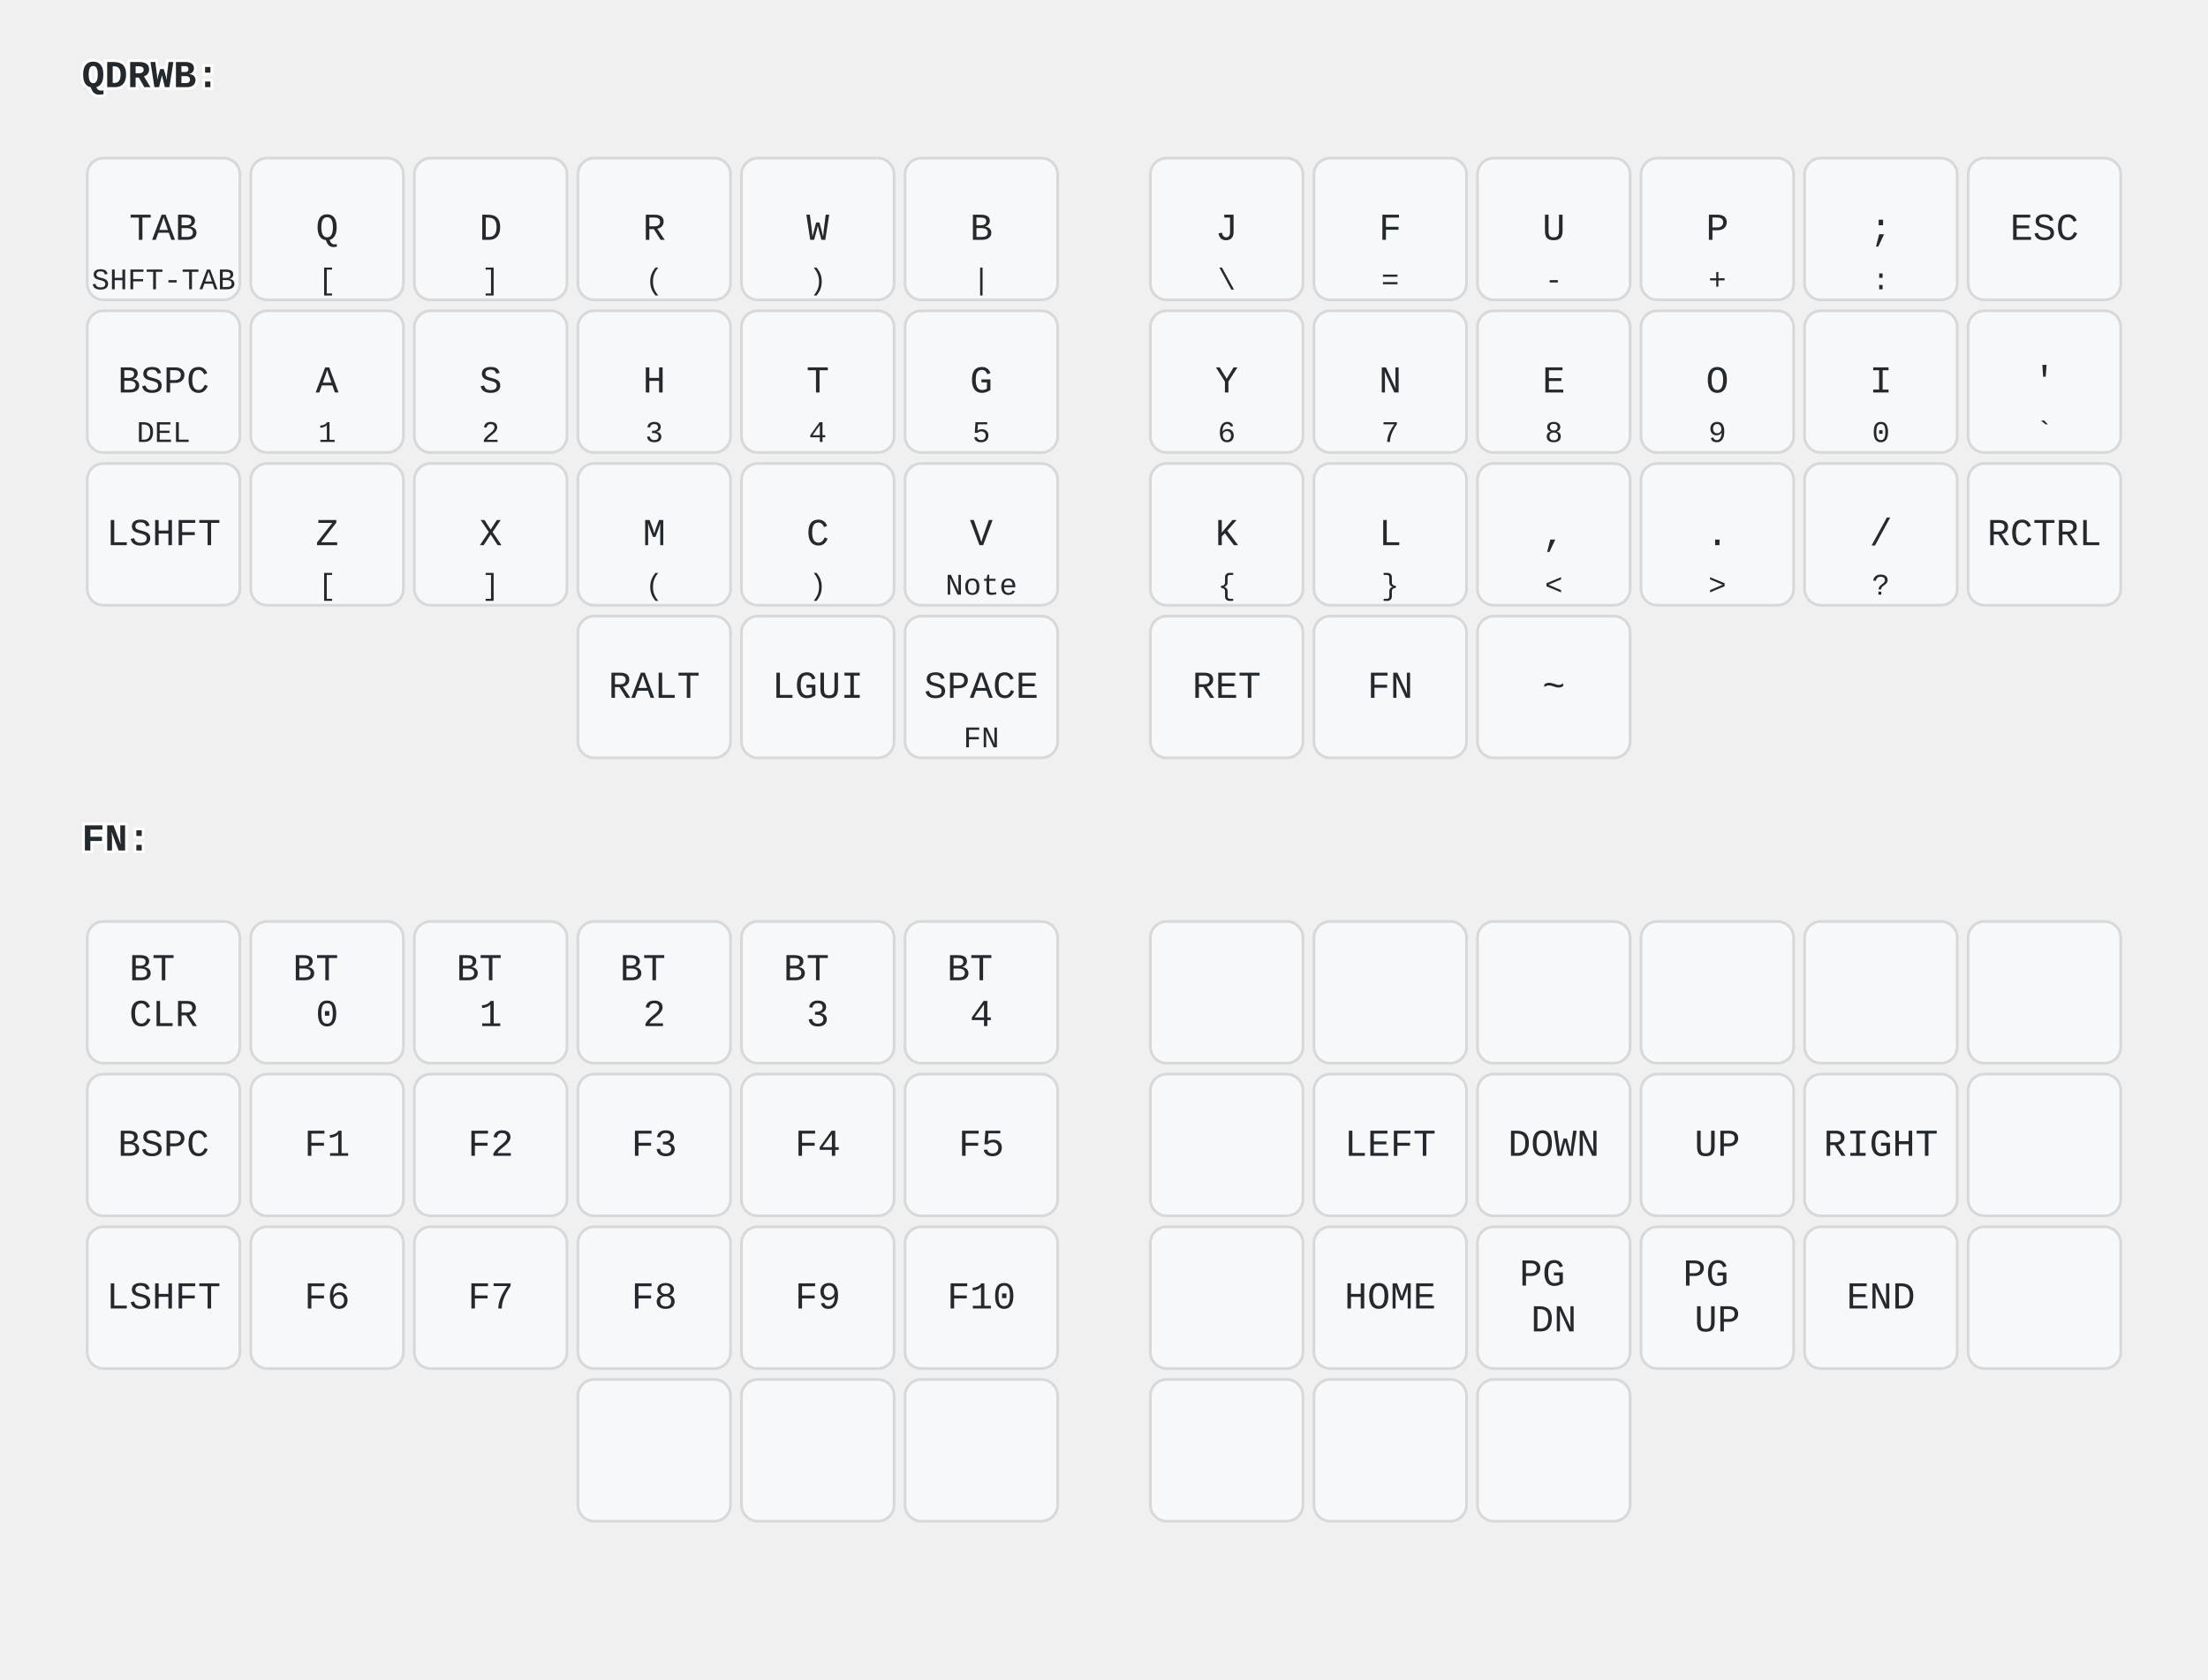
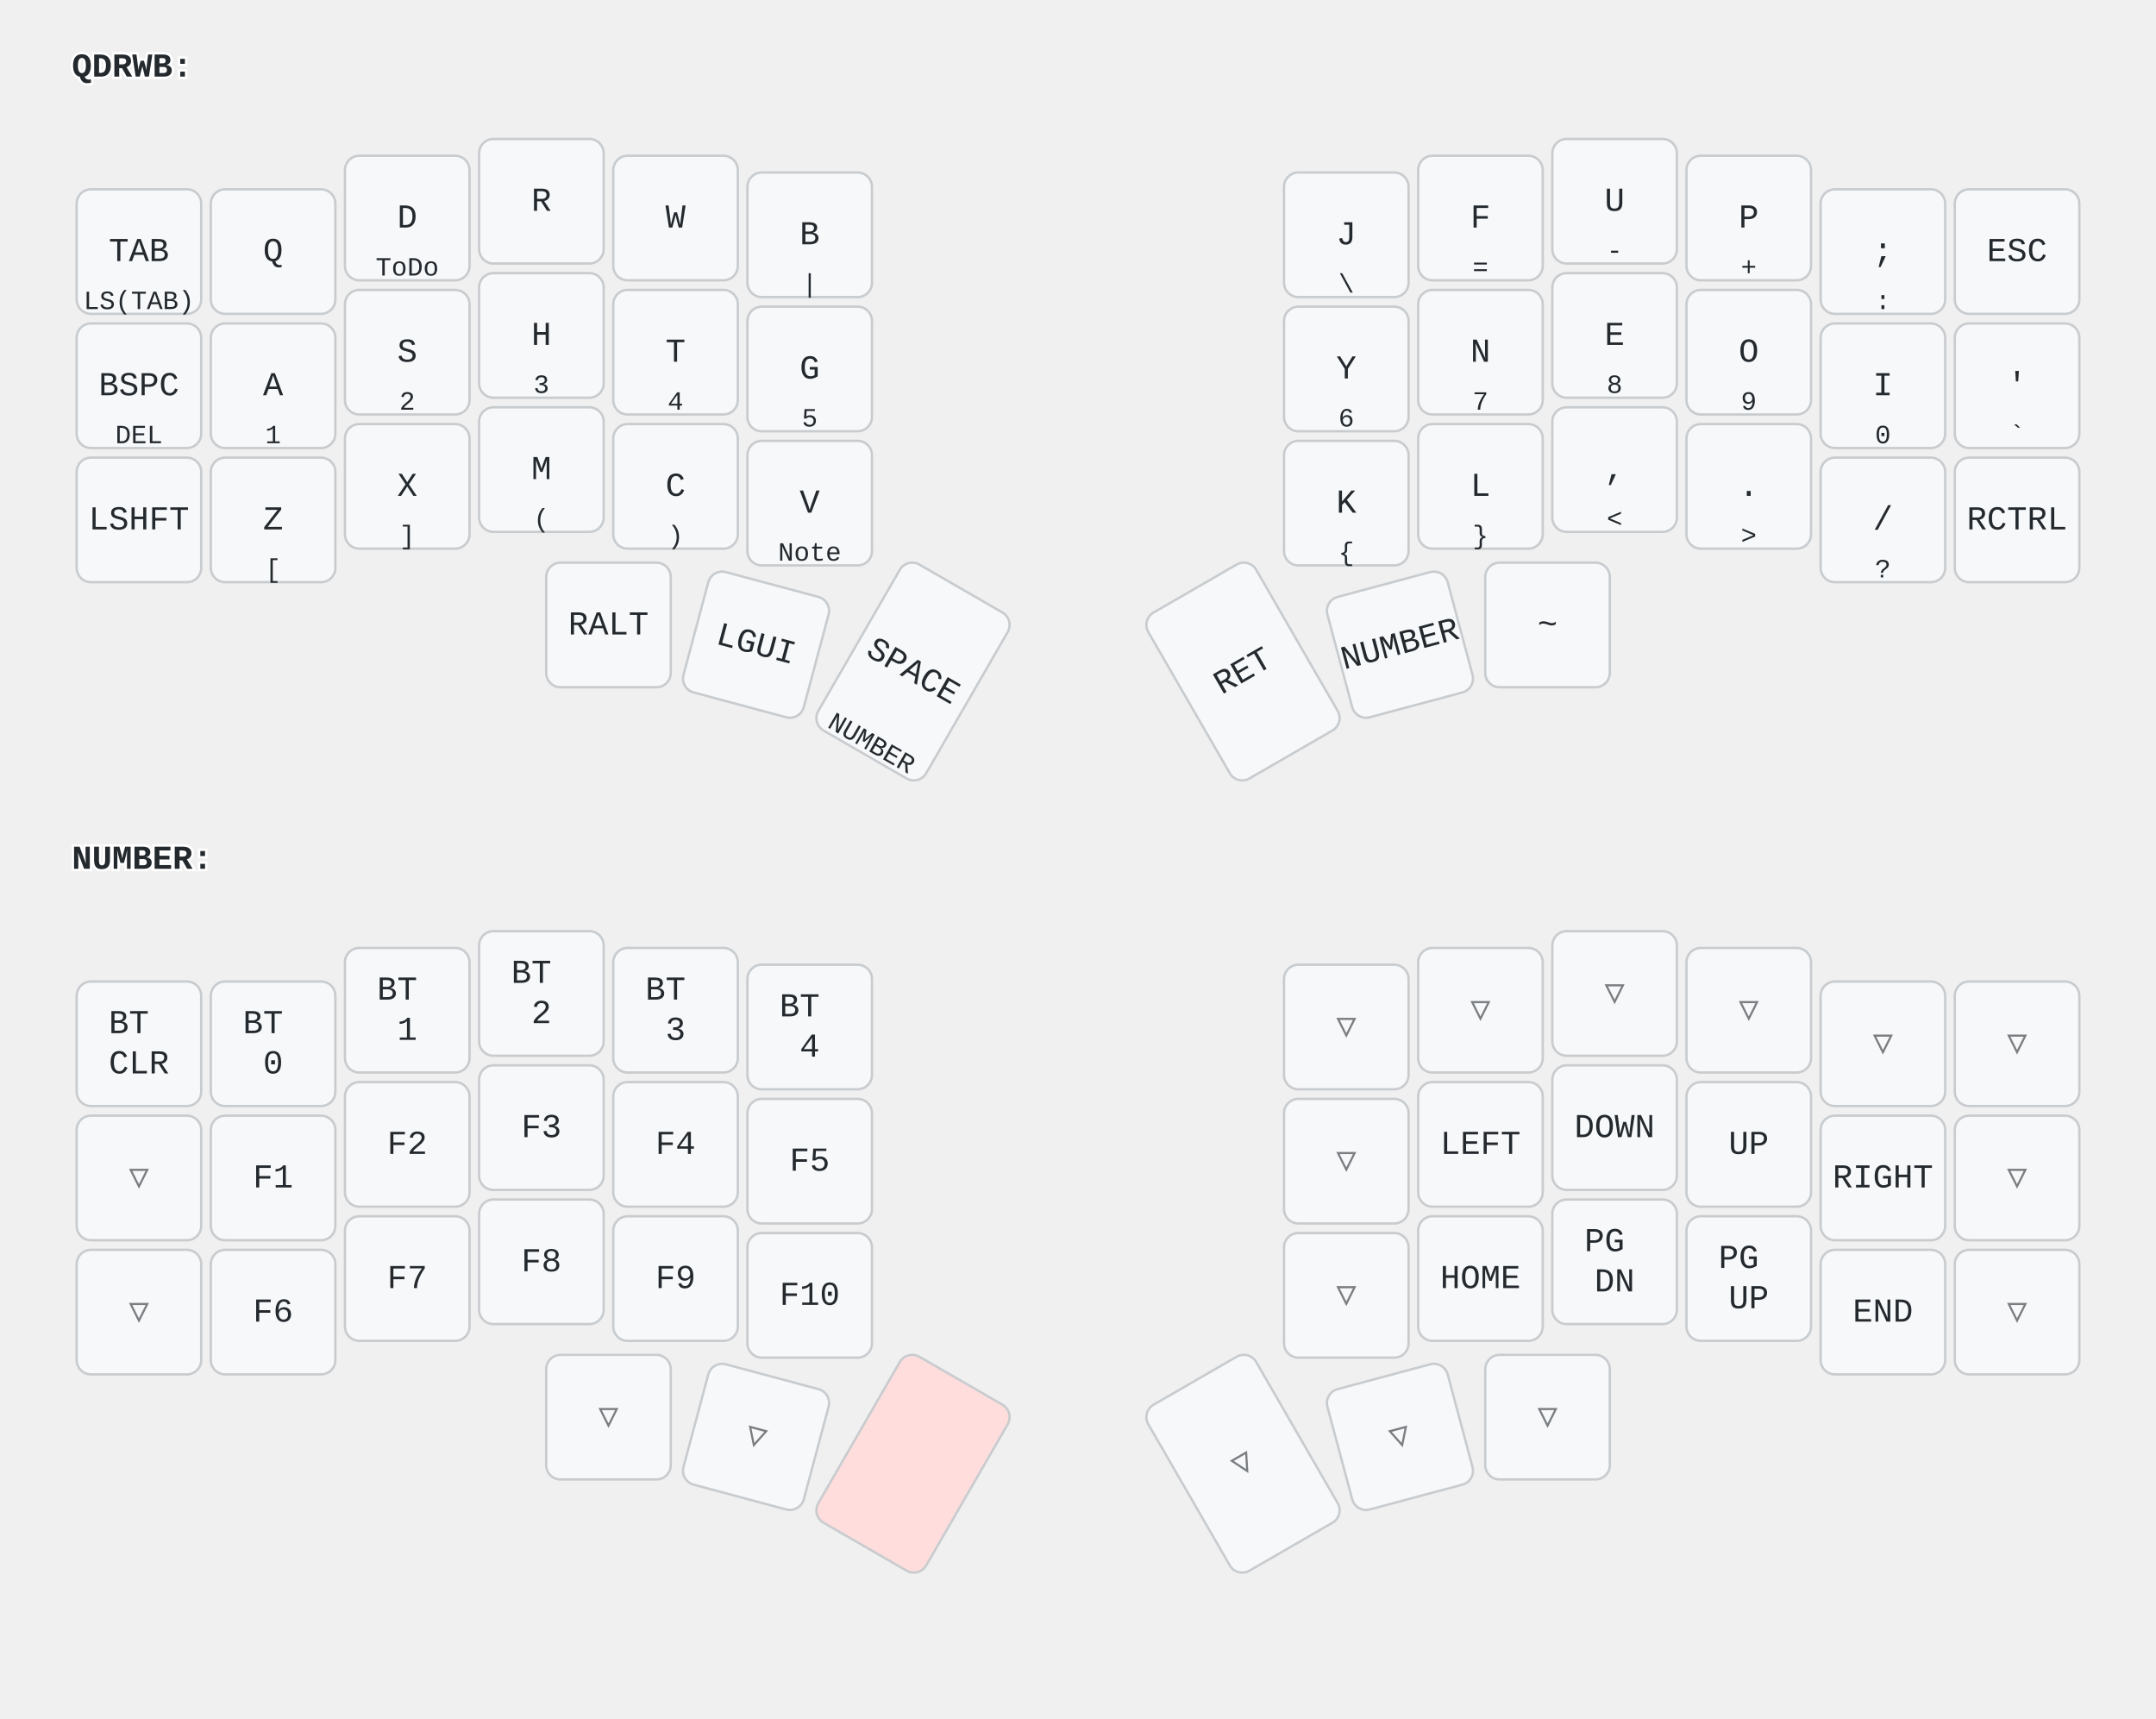
- <svg xmlns="http://www.w3.org/2000/svg" width="810.0" height="616.0" viewBox="0 0 810.0 616.0">
-   <style>/* font and background color specifications */
- svg {
+ <svg xmlns="http://www.w3.org/2000/svg" width="900.0" height="717.306" viewBox="0 0 900.0 717.306" class="keymap">
+   <style>/* inherit to force styles through use tags*/
+ svg path {
+     fill: inherit;
+ }
+ /* font and background color specifications */
+ svg.keymap {
    font-family: SFMono-Regular,Consolas,Liberation Mono,Menlo,monospace;
    font-size: 14px;
    font-kerning: normal;
    text-rendering: optimizeLegibility;
    fill: #24292e;
}

/* default key styling */
- rect {
+ rect.key {
    fill: #f6f8fa;
-     stroke: #d6d8da;
+     stroke: #c9cccf;
    stroke-width: 1;
}

+ /* color accent for combo boxes */
+ rect.combo {
+     fill: #cdf;
+ }
+ 
/* color accent for held keys */
- .held {
+ rect.held, rect.combo.held {
    fill: #fdd;
}

- /* color accent for combo boxes */
- .combo {
-     fill: #cdf;
- }
- 
/* color accent for ghost (optional) keys */
- .ghost {
+ rect.ghost, rect.combo.ghost {
    fill: #ddd;
}

text {
    text-anchor: middle;
    dominant-baseline: middle;
}

/* styling for layer labels */
- .label {
+ text.label {
    font-weight: bold;
    text-anchor: start;
    stroke: white;
    stroke-width: 2;
    paint-order: stroke;
}

- /* styling for combo box and hold-tap hold label text */
- .small {
+ /* styling for combo tap, and key hold/shifted label text */
+ text.combo, text.hold, text.shifted {
    font-size: 11px;
}

- /* styling for hold-tap hold label text in combo box */
- .smaller {
+ text.hold {
+     text-anchor: middle;
+     dominant-baseline: auto;
+ }
+ 
+ text.shifted {
+     text-anchor: middle;
+     dominant-baseline: hanging;
+ }
+ 
+ /* styling for hold/shifted label text in combo box */
+ text.combo.hold, text.combo.shifted {
    font-size: 8px;
}

+ /* lighter symbol for transparent keys */
+ text.trans {
+     fill: #7b7e81;
+ }
+ 
/* styling for combo dendrons */
- path {
+ path.combo {
    stroke-width: 1;
    stroke: gray;
    fill: none;
}
+ 
+ /* Start Tabler Icons Cleanup */
+ /* cannot use height/width with glyphs */
+ .icon-tabler &gt; path {
+     fill: inherit;
+     stroke: inherit;
+ }
+ /* hide tabler's default box */
+ .icon-tabler &gt; path[stroke="none"][fill="none"] {
+     visibility: collapse;
+ }
+ /* End Tabler Icons Cleanup */
</style>
-   <text x="30.0" y="28.0" class="label">QDRWB:</text>
-   <rect rx="6.0" ry="6.0" x="32.0" y="58.0" width="56.0" height="52.0" />
-   <text x="60.0" y="84.0">TAB</text>
-   <text x="60.0" y="103.0" class="small">SHFT-TAB</text>
-   <rect rx="6.0" ry="6.0" x="92.0" y="58.0" width="56.0" height="52.0" />
-   <text x="120.0" y="84.0">Q</text>
-   <text x="120.0" y="103.0" class="small">[</text>
-   <rect rx="6.0" ry="6.0" x="152.0" y="58.0" width="56.0" height="52.0" />
-   <text x="180.0" y="84.0">D</text>
-   <text x="180.0" y="103.0" class="small">]</text>
-   <rect rx="6.0" ry="6.0" x="212.0" y="58.0" width="56.0" height="52.0" />
-   <text x="240.0" y="84.0">R</text>
-   <text x="240.0" y="103.0" class="small">(</text>
-   <rect rx="6.0" ry="6.0" x="272.0" y="58.0" width="56.0" height="52.0" />
-   <text x="300.0" y="84.0">W</text>
-   <text x="300.0" y="103.0" class="small">)</text>
-   <rect rx="6.0" ry="6.0" x="332.0" y="58.0" width="56.0" height="52.0" />
-   <text x="360.0" y="84.0">B</text>
-   <text x="360.0" y="103.0" class="small">|</text>
-   <rect rx="6.0" ry="6.0" x="422.0" y="58.0" width="56.0" height="52.0" />
-   <text x="450.0" y="84.0">J</text>
-   <text x="450.0" y="103.0" class="small">\</text>
-   <rect rx="6.0" ry="6.0" x="482.0" y="58.0" width="56.0" height="52.0" />
-   <text x="510.0" y="84.0">F</text>
-   <text x="510.0" y="103.0" class="small">=</text>
-   <rect rx="6.0" ry="6.0" x="542.0" y="58.0" width="56.0" height="52.0" />
-   <text x="570.0" y="84.0">U</text>
-   <text x="570.0" y="103.0" class="small">-</text>
-   <rect rx="6.0" ry="6.0" x="602.0" y="58.0" width="56.0" height="52.0" />
-   <text x="630.0" y="84.0">P</text>
-   <text x="630.0" y="103.0" class="small">+</text>
-   <rect rx="6.0" ry="6.0" x="662.0" y="58.0" width="56.0" height="52.0" />
-   <text x="690.0" y="84.0">;</text>
-   <text x="690.0" y="103.0" class="small">:</text>
-   <rect rx="6.0" ry="6.0" x="722.0" y="58.0" width="56.0" height="52.0" />
-   <text x="750.0" y="84.0">ESC</text>
-   <rect rx="6.0" ry="6.0" x="32.0" y="114.0" width="56.0" height="52.0" />
-   <text x="60.0" y="140.0">BSPC</text>
-   <text x="60.0" y="159.0" class="small">DEL</text>
-   <rect rx="6.0" ry="6.0" x="92.0" y="114.0" width="56.0" height="52.0" />
-   <text x="120.0" y="140.0">A</text>
-   <text x="120.0" y="159.0" class="small">1</text>
-   <rect rx="6.0" ry="6.0" x="152.0" y="114.0" width="56.0" height="52.0" />
-   <text x="180.0" y="140.0">S</text>
-   <text x="180.0" y="159.0" class="small">2</text>
-   <rect rx="6.0" ry="6.0" x="212.0" y="114.0" width="56.0" height="52.0" />
-   <text x="240.0" y="140.0">H</text>
-   <text x="240.0" y="159.0" class="small">3</text>
-   <rect rx="6.0" ry="6.0" x="272.0" y="114.0" width="56.0" height="52.0" />
-   <text x="300.0" y="140.0">T</text>
-   <text x="300.0" y="159.0" class="small">4</text>
-   <rect rx="6.0" ry="6.0" x="332.0" y="114.0" width="56.0" height="52.0" />
-   <text x="360.0" y="140.0">G</text>
-   <text x="360.0" y="159.0" class="small">5</text>
-   <rect rx="6.0" ry="6.0" x="422.0" y="114.0" width="56.0" height="52.0" />
-   <text x="450.0" y="140.0">Y</text>
-   <text x="450.0" y="159.0" class="small">6</text>
-   <rect rx="6.0" ry="6.0" x="482.0" y="114.0" width="56.0" height="52.0" />
-   <text x="510.0" y="140.0">N</text>
-   <text x="510.0" y="159.0" class="small">7</text>
-   <rect rx="6.0" ry="6.0" x="542.0" y="114.0" width="56.0" height="52.0" />
-   <text x="570.0" y="140.0">E</text>
-   <text x="570.0" y="159.0" class="small">8</text>
-   <rect rx="6.0" ry="6.0" x="602.0" y="114.0" width="56.0" height="52.0" />
-   <text x="630.0" y="140.0">O</text>
-   <text x="630.0" y="159.0" class="small">9</text>
-   <rect rx="6.0" ry="6.0" x="662.0" y="114.0" width="56.0" height="52.0" />
-   <text x="690.0" y="140.0">I</text>
-   <text x="690.0" y="159.0" class="small">0</text>
-   <rect rx="6.0" ry="6.0" x="722.0" y="114.0" width="56.0" height="52.0" />
-   <text x="750.0" y="140.0">'</text>
-   <text x="750.0" y="159.0" class="small">`</text>
-   <rect rx="6.0" ry="6.0" x="32.0" y="170.0" width="56.0" height="52.0" />
-   <text x="60.0" y="196.0">LSHFT</text>
-   <rect rx="6.0" ry="6.0" x="92.0" y="170.0" width="56.0" height="52.0" />
-   <text x="120.0" y="196.0">Z</text>
-   <text x="120.0" y="215.0" class="small">[</text>
-   <rect rx="6.0" ry="6.0" x="152.0" y="170.0" width="56.0" height="52.0" />
-   <text x="180.0" y="196.0">X</text>
-   <text x="180.0" y="215.0" class="small">]</text>
-   <rect rx="6.0" ry="6.0" x="212.0" y="170.0" width="56.0" height="52.0" />
-   <text x="240.0" y="196.0">M</text>
-   <text x="240.0" y="215.0" class="small">(</text>
-   <rect rx="6.0" ry="6.0" x="272.0" y="170.0" width="56.0" height="52.0" />
-   <text x="300.0" y="196.0">C</text>
-   <text x="300.0" y="215.0" class="small">)</text>
-   <rect rx="6.0" ry="6.0" x="332.0" y="170.0" width="56.0" height="52.0" />
-   <text x="360.0" y="196.0">V</text>
-   <text x="360.0" y="215.0" class="small">Note</text>
-   <rect rx="6.0" ry="6.0" x="422.0" y="170.0" width="56.0" height="52.0" />
-   <text x="450.0" y="196.0">K</text>
-   <text x="450.0" y="215.0" class="small">{</text>
-   <rect rx="6.0" ry="6.0" x="482.0" y="170.0" width="56.0" height="52.0" />
-   <text x="510.0" y="196.0">L</text>
-   <text x="510.0" y="215.0" class="small">}</text>
-   <rect rx="6.0" ry="6.0" x="542.0" y="170.0" width="56.0" height="52.0" />
-   <text x="570.0" y="196.0">,</text>
-   <text x="570.0" y="215.0" class="small">&lt;</text>
-   <rect rx="6.0" ry="6.0" x="602.0" y="170.0" width="56.0" height="52.0" />
-   <text x="630.0" y="196.0">.</text>
-   <text x="630.0" y="215.0" class="small">&gt;</text>
-   <rect rx="6.0" ry="6.0" x="662.0" y="170.0" width="56.0" height="52.0" />
-   <text x="690.0" y="196.0">/</text>
-   <text x="690.0" y="215.0" class="small">?</text>
-   <rect rx="6.0" ry="6.0" x="722.0" y="170.0" width="56.0" height="52.0" />
-   <text x="750.0" y="196.0">RCTRL</text>
-   <rect rx="6.0" ry="6.0" x="212.0" y="226.0" width="56.0" height="52.0" />
-   <text x="240.0" y="252.0">RALT</text>
-   <rect rx="6.0" ry="6.0" x="272.0" y="226.0" width="56.0" height="52.0" />
-   <text x="300.0" y="252.0">LGUI</text>
-   <rect rx="6.0" ry="6.0" x="332.0" y="226.0" width="56.0" height="52.0" />
-   <text x="360.0" y="252.0">SPACE</text>
-   <text x="360.0" y="271.0" class="small">FN</text>
-   <rect rx="6.0" ry="6.0" x="422.0" y="226.0" width="56.0" height="52.0" />
-   <text x="450.0" y="252.0">RET</text>
-   <rect rx="6.0" ry="6.0" x="482.0" y="226.0" width="56.0" height="52.0" />
-   <text x="510.0" y="252.0">FN</text>
-   <rect rx="6.0" ry="6.0" x="542.0" y="226.0" width="56.0" height="52.0" />
-   <text x="570.0" y="252.0">~</text>
-   <text x="30.0" y="308.0" class="label">FN:</text>
-   <rect rx="6.0" ry="6.0" x="32.0" y="338.0" width="56.0" height="52.0" />
-   <text x="60.0" y="364.0">
-     <tspan x="60.0" dy="-0.6em">BT</tspan>
-     <tspan x="60.0" dy="1.2em">CLR</tspan>
-   </text>
-   <rect rx="6.0" ry="6.0" x="92.0" y="338.0" width="56.0" height="52.0" />
-   <text x="120.0" y="364.0">
-     <tspan x="120.0" dy="-0.6em">BT</tspan>
-     <tspan x="120.0" dy="1.2em">0</tspan>
-   </text>
-   <rect rx="6.0" ry="6.0" x="152.0" y="338.0" width="56.0" height="52.0" />
-   <text x="180.0" y="364.0">
-     <tspan x="180.0" dy="-0.6em">BT</tspan>
-     <tspan x="180.0" dy="1.2em">1</tspan>
-   </text>
-   <rect rx="6.0" ry="6.0" x="212.0" y="338.0" width="56.0" height="52.0" />
-   <text x="240.0" y="364.0">
-     <tspan x="240.0" dy="-0.6em">BT</tspan>
-     <tspan x="240.0" dy="1.2em">2</tspan>
-   </text>
-   <rect rx="6.0" ry="6.0" x="272.0" y="338.0" width="56.0" height="52.0" />
-   <text x="300.0" y="364.0">
-     <tspan x="300.0" dy="-0.6em">BT</tspan>
-     <tspan x="300.0" dy="1.2em">3</tspan>
-   </text>
-   <rect rx="6.0" ry="6.0" x="332.0" y="338.0" width="56.0" height="52.0" />
-   <text x="360.0" y="364.0">
-     <tspan x="360.0" dy="-0.6em">BT</tspan>
-     <tspan x="360.0" dy="1.2em">4</tspan>
-   </text>
-   <rect rx="6.0" ry="6.0" x="422.0" y="338.0" width="56.0" height="52.0" />
-   <rect rx="6.0" ry="6.0" x="482.0" y="338.0" width="56.0" height="52.0" />
-   <rect rx="6.0" ry="6.0" x="542.0" y="338.0" width="56.0" height="52.0" />
-   <rect rx="6.0" ry="6.0" x="602.0" y="338.0" width="56.0" height="52.0" />
-   <rect rx="6.0" ry="6.0" x="662.0" y="338.0" width="56.0" height="52.0" />
-   <rect rx="6.0" ry="6.0" x="722.0" y="338.0" width="56.0" height="52.0" />
-   <rect rx="6.0" ry="6.0" x="32.0" y="394.0" width="56.0" height="52.0" />
-   <text x="60.0" y="420.0">BSPC</text>
-   <rect rx="6.0" ry="6.0" x="92.0" y="394.0" width="56.0" height="52.0" />
-   <text x="120.0" y="420.0">F1</text>
-   <rect rx="6.0" ry="6.0" x="152.0" y="394.0" width="56.0" height="52.0" />
-   <text x="180.0" y="420.0">F2</text>
-   <rect rx="6.0" ry="6.0" x="212.0" y="394.0" width="56.0" height="52.0" />
-   <text x="240.0" y="420.0">F3</text>
-   <rect rx="6.0" ry="6.0" x="272.0" y="394.0" width="56.0" height="52.0" />
-   <text x="300.0" y="420.0">F4</text>
-   <rect rx="6.0" ry="6.0" x="332.0" y="394.0" width="56.0" height="52.0" />
-   <text x="360.0" y="420.0">F5</text>
-   <rect rx="6.0" ry="6.0" x="422.0" y="394.0" width="56.0" height="52.0" />
-   <rect rx="6.0" ry="6.0" x="482.0" y="394.0" width="56.0" height="52.0" />
-   <text x="510.0" y="420.0">LEFT</text>
-   <rect rx="6.0" ry="6.0" x="542.0" y="394.0" width="56.0" height="52.0" />
-   <text x="570.0" y="420.0">DOWN</text>
-   <rect rx="6.0" ry="6.0" x="602.0" y="394.0" width="56.0" height="52.0" />
-   <text x="630.0" y="420.0">UP</text>
-   <rect rx="6.0" ry="6.0" x="662.0" y="394.0" width="56.0" height="52.0" />
-   <text x="690.0" y="420.0">RIGHT</text>
-   <rect rx="6.0" ry="6.0" x="722.0" y="394.0" width="56.0" height="52.0" />
-   <rect rx="6.0" ry="6.0" x="32.0" y="450.0" width="56.0" height="52.0" />
-   <text x="60.0" y="476.0">LSHFT</text>
-   <rect rx="6.0" ry="6.0" x="92.0" y="450.0" width="56.0" height="52.0" />
-   <text x="120.0" y="476.0">F6</text>
-   <rect rx="6.0" ry="6.0" x="152.0" y="450.0" width="56.0" height="52.0" />
-   <text x="180.0" y="476.0">F7</text>
-   <rect rx="6.0" ry="6.0" x="212.0" y="450.0" width="56.0" height="52.0" />
-   <text x="240.0" y="476.0">F8</text>
-   <rect rx="6.0" ry="6.0" x="272.0" y="450.0" width="56.0" height="52.0" />
-   <text x="300.0" y="476.0">F9</text>
-   <rect rx="6.0" ry="6.0" x="332.0" y="450.0" width="56.0" height="52.0" />
-   <text x="360.0" y="476.0">F10</text>
-   <rect rx="6.0" ry="6.0" x="422.0" y="450.0" width="56.0" height="52.0" />
-   <rect rx="6.0" ry="6.0" x="482.0" y="450.0" width="56.0" height="52.0" />
-   <text x="510.0" y="476.0">HOME</text>
-   <rect rx="6.0" ry="6.0" x="542.0" y="450.0" width="56.0" height="52.0" />
-   <text x="570.0" y="476.0">
-     <tspan x="570.0" dy="-0.6em">PG</tspan>
-     <tspan x="570.0" dy="1.2em">DN</tspan>
-   </text>
-   <rect rx="6.0" ry="6.0" x="602.0" y="450.0" width="56.0" height="52.0" />
-   <text x="630.0" y="476.0">
-     <tspan x="630.0" dy="-0.6em">PG</tspan>
-     <tspan x="630.0" dy="1.2em">UP</tspan>
-   </text>
-   <rect rx="6.0" ry="6.0" x="662.0" y="450.0" width="56.0" height="52.0" />
-   <text x="690.0" y="476.0">END</text>
-   <rect rx="6.0" ry="6.0" x="722.0" y="450.0" width="56.0" height="52.0" />
-   <rect rx="6.0" ry="6.0" x="212.0" y="506.0" width="56.0" height="52.0" />
-   <rect rx="6.0" ry="6.0" x="272.0" y="506.0" width="56.0" height="52.0" />
-   <rect rx="6.0" ry="6.0" x="332.0" y="506.0" width="56.0" height="52.0" />
-   <rect rx="6.0" ry="6.0" x="422.0" y="506.0" width="56.0" height="52.0" />
-   <rect rx="6.0" ry="6.0" x="482.0" y="506.0" width="56.0" height="52.0" />
-   <rect rx="6.0" ry="6.0" x="542.0" y="506.0" width="56.0" height="52.0" />
+   <g class="layer-QDRWB">
+     <text x="30.0" y="28.0" class="label">QDRWB:</text>
+     <rect rx="6.0" ry="6.0" x="32.0" y="79.0" width="52.0" height="52.0" class="key" />
+     <text x="58.0" y="105.0" class="tap">TAB</text>
+     <text x="58.0" y="129.0" class="hold">LS(TAB)</text>
+     <rect rx="6.0" ry="6.0" x="88.0" y="79.0" width="52.0" height="52.0" class="key" />
+     <text x="114.0" y="105.0" class="tap">Q</text>
+     <rect rx="6.0" ry="6.0" x="144.0" y="65.0" width="52.0" height="52.0" class="key" />
+     <text x="170.0" y="91.0" class="tap">D</text>
+     <text x="170.0" y="115.0" class="hold">ToDo</text>
+     <rect rx="6.0" ry="6.0" x="200.0" y="58.0" width="52.0" height="52.0" class="key" />
+     <text x="226.0" y="84.0" class="tap">R</text>
+     <rect rx="6.0" ry="6.0" x="256.0" y="65.0" width="52.0" height="52.0" class="key" />
+     <text x="282.0" y="91.0" class="tap">W</text>
+     <rect rx="6.0" ry="6.0" x="312.0" y="72.0" width="52.0" height="52.0" class="key" />
+     <text x="338.0" y="98.0" class="tap">B</text>
+     <text x="338.0" y="122.0" class="hold">|</text>
+     <rect rx="6.0" ry="6.0" x="536.0" y="72.0" width="52.0" height="52.0" class="key" />
+     <text x="562.0" y="98.0" class="tap">J</text>
+     <text x="562.0" y="122.0" class="hold">\</text>
+     <rect rx="6.0" ry="6.0" x="592.0" y="65.0" width="52.0" height="52.0" class="key" />
+     <text x="618.0" y="91.0" class="tap">F</text>
+     <text x="618.0" y="115.0" class="hold">=</text>
+     <rect rx="6.0" ry="6.0" x="648.0" y="58.0" width="52.0" height="52.0" class="key" />
+     <text x="674.0" y="84.0" class="tap">U</text>
+     <text x="674.0" y="108.0" class="hold">-</text>
+     <rect rx="6.0" ry="6.0" x="704.0" y="65.0" width="52.0" height="52.0" class="key" />
+     <text x="730.0" y="91.0" class="tap">P</text>
+     <text x="730.0" y="115.0" class="hold">+</text>
+     <rect rx="6.0" ry="6.0" x="760.0" y="79.0" width="52.0" height="52.0" class="key" />
+     <text x="786.0" y="105.0" class="tap">;</text>
+     <text x="786.0" y="129.0" class="hold">:</text>
+     <rect rx="6.0" ry="6.0" x="816.0" y="79.0" width="52.0" height="52.0" class="key" />
+     <text x="842.0" y="105.0" class="tap">ESC</text>
+     <rect rx="6.0" ry="6.0" x="32.0" y="135.0" width="52.0" height="52.0" class="key" />
+     <text x="58.0" y="161.0" class="tap">BSPC</text>
+     <text x="58.0" y="185.0" class="hold">DEL</text>
+     <rect rx="6.0" ry="6.0" x="88.0" y="135.0" width="52.0" height="52.0" class="key" />
+     <text x="114.0" y="161.0" class="tap">A</text>
+     <text x="114.0" y="185.0" class="hold">1</text>
+     <rect rx="6.0" ry="6.0" x="144.0" y="121.0" width="52.0" height="52.0" class="key" />
+     <text x="170.0" y="147.0" class="tap">S</text>
+     <text x="170.0" y="171.0" class="hold">2</text>
+     <rect rx="6.0" ry="6.0" x="200.0" y="114.0" width="52.0" height="52.0" class="key" />
+     <text x="226.0" y="140.0" class="tap">H</text>
+     <text x="226.0" y="164.0" class="hold">3</text>
+     <rect rx="6.0" ry="6.0" x="256.0" y="121.0" width="52.0" height="52.0" class="key" />
+     <text x="282.0" y="147.0" class="tap">T</text>
+     <text x="282.0" y="171.0" class="hold">4</text>
+     <rect rx="6.0" ry="6.0" x="312.0" y="128.0" width="52.0" height="52.0" class="key" />
+     <text x="338.0" y="154.0" class="tap">G</text>
+     <text x="338.0" y="178.0" class="hold">5</text>
+     <rect rx="6.0" ry="6.0" x="536.0" y="128.0" width="52.0" height="52.0" class="key" />
+     <text x="562.0" y="154.0" class="tap">Y</text>
+     <text x="562.0" y="178.0" class="hold">6</text>
+     <rect rx="6.0" ry="6.0" x="592.0" y="121.0" width="52.0" height="52.0" class="key" />
+     <text x="618.0" y="147.0" class="tap">N</text>
+     <text x="618.0" y="171.0" class="hold">7</text>
+     <rect rx="6.0" ry="6.0" x="648.0" y="114.0" width="52.0" height="52.0" class="key" />
+     <text x="674.0" y="140.0" class="tap">E</text>
+     <text x="674.0" y="164.0" class="hold">8</text>
+     <rect rx="6.0" ry="6.0" x="704.0" y="121.0" width="52.0" height="52.0" class="key" />
+     <text x="730.0" y="147.0" class="tap">O</text>
+     <text x="730.0" y="171.0" class="hold">9</text>
+     <rect rx="6.0" ry="6.0" x="760.0" y="135.0" width="52.0" height="52.0" class="key" />
+     <text x="786.0" y="161.0" class="tap">I</text>
+     <text x="786.0" y="185.0" class="hold">0</text>
+     <rect rx="6.0" ry="6.0" x="816.0" y="135.0" width="52.0" height="52.0" class="key" />
+     <text x="842.0" y="161.0" class="tap">'</text>
+     <text x="842.0" y="185.0" class="hold">`</text>
+     <rect rx="6.0" ry="6.0" x="32.0" y="191.0" width="52.0" height="52.0" class="key" />
+     <text x="58.0" y="217.0" class="tap">LSHFT</text>
+     <rect rx="6.0" ry="6.0" x="88.0" y="191.0" width="52.0" height="52.0" class="key" />
+     <text x="114.0" y="217.0" class="tap">Z</text>
+     <text x="114.0" y="241.0" class="hold">[</text>
+     <rect rx="6.0" ry="6.0" x="144.0" y="177.0" width="52.0" height="52.0" class="key" />
+     <text x="170.0" y="203.0" class="tap">X</text>
+     <text x="170.0" y="227.0" class="hold">]</text>
+     <rect rx="6.0" ry="6.0" x="200.0" y="170.0" width="52.0" height="52.0" class="key" />
+     <text x="226.0" y="196.0" class="tap">M</text>
+     <text x="226.0" y="220.0" class="hold">(</text>
+     <rect rx="6.0" ry="6.0" x="256.0" y="177.0" width="52.0" height="52.0" class="key" />
+     <text x="282.0" y="203.0" class="tap">C</text>
+     <text x="282.0" y="227.0" class="hold">)</text>
+     <rect rx="6.0" ry="6.0" x="312.0" y="184.0" width="52.0" height="52.0" class="key" />
+     <text x="338.0" y="210.0" class="tap">V</text>
+     <text x="338.0" y="234.0" class="hold">Note</text>
+     <rect rx="6.0" ry="6.0" x="536.0" y="184.0" width="52.0" height="52.0" class="key" />
+     <text x="562.0" y="210.0" class="tap">K</text>
+     <text x="562.0" y="234.0" class="hold">{</text>
+     <rect rx="6.0" ry="6.0" x="592.0" y="177.0" width="52.0" height="52.0" class="key" />
+     <text x="618.0" y="203.0" class="tap">L</text>
+     <text x="618.0" y="227.0" class="hold">}</text>
+     <rect rx="6.0" ry="6.0" x="648.0" y="170.0" width="52.0" height="52.0" class="key" />
+     <text x="674.0" y="196.0" class="tap">,</text>
+     <text x="674.0" y="220.0" class="hold">&lt;</text>
+     <rect rx="6.0" ry="6.0" x="704.0" y="177.0" width="52.0" height="52.0" class="key" />
+     <text x="730.0" y="203.0" class="tap">.</text>
+     <text x="730.0" y="227.0" class="hold">&gt;</text>
+     <rect rx="6.0" ry="6.0" x="760.0" y="191.0" width="52.0" height="52.0" class="key" />
+     <text x="786.0" y="217.0" class="tap">/</text>
+     <text x="786.0" y="241.0" class="hold">?</text>
+     <rect rx="6.0" ry="6.0" x="816.0" y="191.0" width="52.0" height="52.0" class="key" />
+     <text x="842.0" y="217.0" class="tap">RCTRL</text>
+     <rect rx="6.0" ry="6.0" x="228.0" y="234.848" width="52.0" height="52.0" class="key" />
+     <text x="254.0" y="260.848" class="tap">RALT</text>
+     <g transform="rotate(15.0, 315.6, 269.08)">
+       <rect rx="6.0" ry="6.0" x="289.6" y="243.08" width="52.0" height="52.0" class="key" />
+       <text x="315.6" y="269.08" class="tap">LGUI</text>
+     </g>
+     <g transform="rotate(30.0, 381.12, 280.28)">
+       <rect rx="6.0" ry="6.0" x="355.12" y="240.28" width="52.0" height="80.0" class="key" />
+       <text x="381.12" y="280.28" class="tap">SPACE</text>
+       <text x="381.12" y="318.28" class="hold">NUMBER</text>
+     </g>
+     <g transform="rotate(-30.0, 518.88, 280.28)">
+       <rect rx="6.0" ry="6.0" x="492.88" y="240.28" width="52.0" height="80.0" class="key" />
+       <text x="518.88" y="280.28" class="tap">RET</text>
+     </g>
+     <g transform="rotate(-15.0, 584.4, 269.08)">
+       <rect rx="6.0" ry="6.0" x="558.4" y="243.08" width="52.0" height="52.0" class="key" />
+       <text x="584.4" y="269.08" class="tap">NUMBER</text>
+     </g>
+     <rect rx="6.0" ry="6.0" x="620.0" y="234.848" width="52.0" height="52.0" class="key" />
+     <text x="646.0" y="260.848" class="tap">~</text>
+   </g>
+   <g class="layer-NUMBER">
+     <text x="30.0" y="358.653" class="label">NUMBER:</text>
+     <rect rx="6.0" ry="6.0" x="32.0" y="409.653" width="52.0" height="52.0" class="key" />
+     <text x="58.0" y="435.653" class="tap">
+       <tspan x="58.0" dy="-0.6em">BT</tspan>
+       <tspan x="58.0" dy="1.2em">CLR</tspan>
+     </text>
+     <rect rx="6.0" ry="6.0" x="88.0" y="409.653" width="52.0" height="52.0" class="key" />
+     <text x="114.0" y="435.653" class="tap">
+       <tspan x="114.0" dy="-0.6em">BT</tspan>
+       <tspan x="114.0" dy="1.2em">0</tspan>
+     </text>
+     <rect rx="6.0" ry="6.0" x="144.0" y="395.653" width="52.0" height="52.0" class="key" />
+     <text x="170.0" y="421.653" class="tap">
+       <tspan x="170.0" dy="-0.6em">BT</tspan>
+       <tspan x="170.0" dy="1.2em">1</tspan>
+     </text>
+     <rect rx="6.0" ry="6.0" x="200.0" y="388.653" width="52.0" height="52.0" class="key" />
+     <text x="226.0" y="414.653" class="tap">
+       <tspan x="226.0" dy="-0.6em">BT</tspan>
+       <tspan x="226.0" dy="1.2em">2</tspan>
+     </text>
+     <rect rx="6.0" ry="6.0" x="256.0" y="395.653" width="52.0" height="52.0" class="key" />
+     <text x="282.0" y="421.653" class="tap">
+       <tspan x="282.0" dy="-0.6em">BT</tspan>
+       <tspan x="282.0" dy="1.2em">3</tspan>
+     </text>
+     <rect rx="6.0" ry="6.0" x="312.0" y="402.653" width="52.0" height="52.0" class="key" />
+     <text x="338.0" y="428.653" class="tap">
+       <tspan x="338.0" dy="-0.6em">BT</tspan>
+       <tspan x="338.0" dy="1.2em">4</tspan>
+     </text>
+     <rect rx="6.0" ry="6.0" x="536.0" y="402.653" width="52.0" height="52.0" class="trans key" />
+     <text x="562.0" y="428.653" class="trans tap">▽</text>
+     <rect rx="6.0" ry="6.0" x="592.0" y="395.653" width="52.0" height="52.0" class="trans key" />
+     <text x="618.0" y="421.653" class="trans tap">▽</text>
+     <rect rx="6.0" ry="6.0" x="648.0" y="388.653" width="52.0" height="52.0" class="trans key" />
+     <text x="674.0" y="414.653" class="trans tap">▽</text>
+     <rect rx="6.0" ry="6.0" x="704.0" y="395.653" width="52.0" height="52.0" class="trans key" />
+     <text x="730.0" y="421.653" class="trans tap">▽</text>
+     <rect rx="6.0" ry="6.0" x="760.0" y="409.653" width="52.0" height="52.0" class="trans key" />
+     <text x="786.0" y="435.653" class="trans tap">▽</text>
+     <rect rx="6.0" ry="6.0" x="816.0" y="409.653" width="52.0" height="52.0" class="trans key" />
+     <text x="842.0" y="435.653" class="trans tap">▽</text>
+     <rect rx="6.0" ry="6.0" x="32.0" y="465.653" width="52.0" height="52.0" class="trans key" />
+     <text x="58.0" y="491.653" class="trans tap">▽</text>
+     <rect rx="6.0" ry="6.0" x="88.0" y="465.653" width="52.0" height="52.0" class="key" />
+     <text x="114.0" y="491.653" class="tap">F1</text>
+     <rect rx="6.0" ry="6.0" x="144.0" y="451.653" width="52.0" height="52.0" class="key" />
+     <text x="170.0" y="477.653" class="tap">F2</text>
+     <rect rx="6.0" ry="6.0" x="200.0" y="444.653" width="52.0" height="52.0" class="key" />
+     <text x="226.0" y="470.653" class="tap">F3</text>
+     <rect rx="6.0" ry="6.0" x="256.0" y="451.653" width="52.0" height="52.0" class="key" />
+     <text x="282.0" y="477.653" class="tap">F4</text>
+     <rect rx="6.0" ry="6.0" x="312.0" y="458.653" width="52.0" height="52.0" class="key" />
+     <text x="338.0" y="484.653" class="tap">F5</text>
+     <rect rx="6.0" ry="6.0" x="536.0" y="458.653" width="52.0" height="52.0" class="trans key" />
+     <text x="562.0" y="484.653" class="trans tap">▽</text>
+     <rect rx="6.0" ry="6.0" x="592.0" y="451.653" width="52.0" height="52.0" class="key" />
+     <text x="618.0" y="477.653" class="tap">LEFT</text>
+     <rect rx="6.0" ry="6.0" x="648.0" y="444.653" width="52.0" height="52.0" class="key" />
+     <text x="674.0" y="470.653" class="tap">DOWN</text>
+     <rect rx="6.0" ry="6.0" x="704.0" y="451.653" width="52.0" height="52.0" class="key" />
+     <text x="730.0" y="477.653" class="tap">UP</text>
+     <rect rx="6.0" ry="6.0" x="760.0" y="465.653" width="52.0" height="52.0" class="key" />
+     <text x="786.0" y="491.653" class="tap">RIGHT</text>
+     <rect rx="6.0" ry="6.0" x="816.0" y="465.653" width="52.0" height="52.0" class="trans key" />
+     <text x="842.0" y="491.653" class="trans tap">▽</text>
+     <rect rx="6.0" ry="6.0" x="32.0" y="521.653" width="52.0" height="52.0" class="trans key" />
+     <text x="58.0" y="547.653" class="trans tap">▽</text>
+     <rect rx="6.0" ry="6.0" x="88.0" y="521.653" width="52.0" height="52.0" class="key" />
+     <text x="114.0" y="547.653" class="tap">F6</text>
+     <rect rx="6.0" ry="6.0" x="144.0" y="507.653" width="52.0" height="52.0" class="key" />
+     <text x="170.0" y="533.653" class="tap">F7</text>
+     <rect rx="6.0" ry="6.0" x="200.0" y="500.653" width="52.0" height="52.0" class="key" />
+     <text x="226.0" y="526.653" class="tap">F8</text>
+     <rect rx="6.0" ry="6.0" x="256.0" y="507.653" width="52.0" height="52.0" class="key" />
+     <text x="282.0" y="533.653" class="tap">F9</text>
+     <rect rx="6.0" ry="6.0" x="312.0" y="514.653" width="52.0" height="52.0" class="key" />
+     <text x="338.0" y="540.653" class="tap">F10</text>
+     <rect rx="6.0" ry="6.0" x="536.0" y="514.653" width="52.0" height="52.0" class="trans key" />
+     <text x="562.0" y="540.653" class="trans tap">▽</text>
+     <rect rx="6.0" ry="6.0" x="592.0" y="507.653" width="52.0" height="52.0" class="key" />
+     <text x="618.0" y="533.653" class="tap">HOME</text>
+     <rect rx="6.0" ry="6.0" x="648.0" y="500.653" width="52.0" height="52.0" class="key" />
+     <text x="674.0" y="526.653" class="tap">
+       <tspan x="674.0" dy="-0.6em">PG</tspan>
+       <tspan x="674.0" dy="1.2em">DN</tspan>
+     </text>
+     <rect rx="6.0" ry="6.0" x="704.0" y="507.653" width="52.0" height="52.0" class="key" />
+     <text x="730.0" y="533.653" class="tap">
+       <tspan x="730.0" dy="-0.6em">PG</tspan>
+       <tspan x="730.0" dy="1.2em">UP</tspan>
+     </text>
+     <rect rx="6.0" ry="6.0" x="760.0" y="521.653" width="52.0" height="52.0" class="key" />
+     <text x="786.0" y="547.653" class="tap">END</text>
+     <rect rx="6.0" ry="6.0" x="816.0" y="521.653" width="52.0" height="52.0" class="trans key" />
+     <text x="842.0" y="547.653" class="trans tap">▽</text>
+     <rect rx="6.0" ry="6.0" x="228.0" y="565.501" width="52.0" height="52.0" class="trans key" />
+     <text x="254.0" y="591.501" class="trans tap">▽</text>
+     <g transform="rotate(15.0, 315.6, 599.7331)">
+       <rect rx="6.0" ry="6.0" x="289.6" y="573.733" width="52.0" height="52.0" class="trans key" />
+       <text x="315.6" y="599.733" class="trans tap">▽</text>
+     </g>
+     <g transform="rotate(30.0, 381.12, 610.9331)">
+       <rect rx="6.0" ry="6.0" x="355.12" y="570.933" width="52.0" height="80.0" class="held key" />
+     </g>
+     <g transform="rotate(-30.0, 518.88, 610.9331)">
+       <rect rx="6.0" ry="6.0" x="492.88" y="570.933" width="52.0" height="80.0" class="trans key" />
+       <text x="518.88" y="610.933" class="trans tap">▽</text>
+     </g>
+     <g transform="rotate(-15.0, 584.4, 599.7331)">
+       <rect rx="6.0" ry="6.0" x="558.4" y="573.733" width="52.0" height="52.0" class="trans key" />
+       <text x="584.4" y="599.733" class="trans tap">▽</text>
+     </g>
+     <rect rx="6.0" ry="6.0" x="620.0" y="565.501" width="52.0" height="52.0" class="trans key" />
+     <text x="646.0" y="591.501" class="trans tap">▽</text>
+   </g>
</svg>
